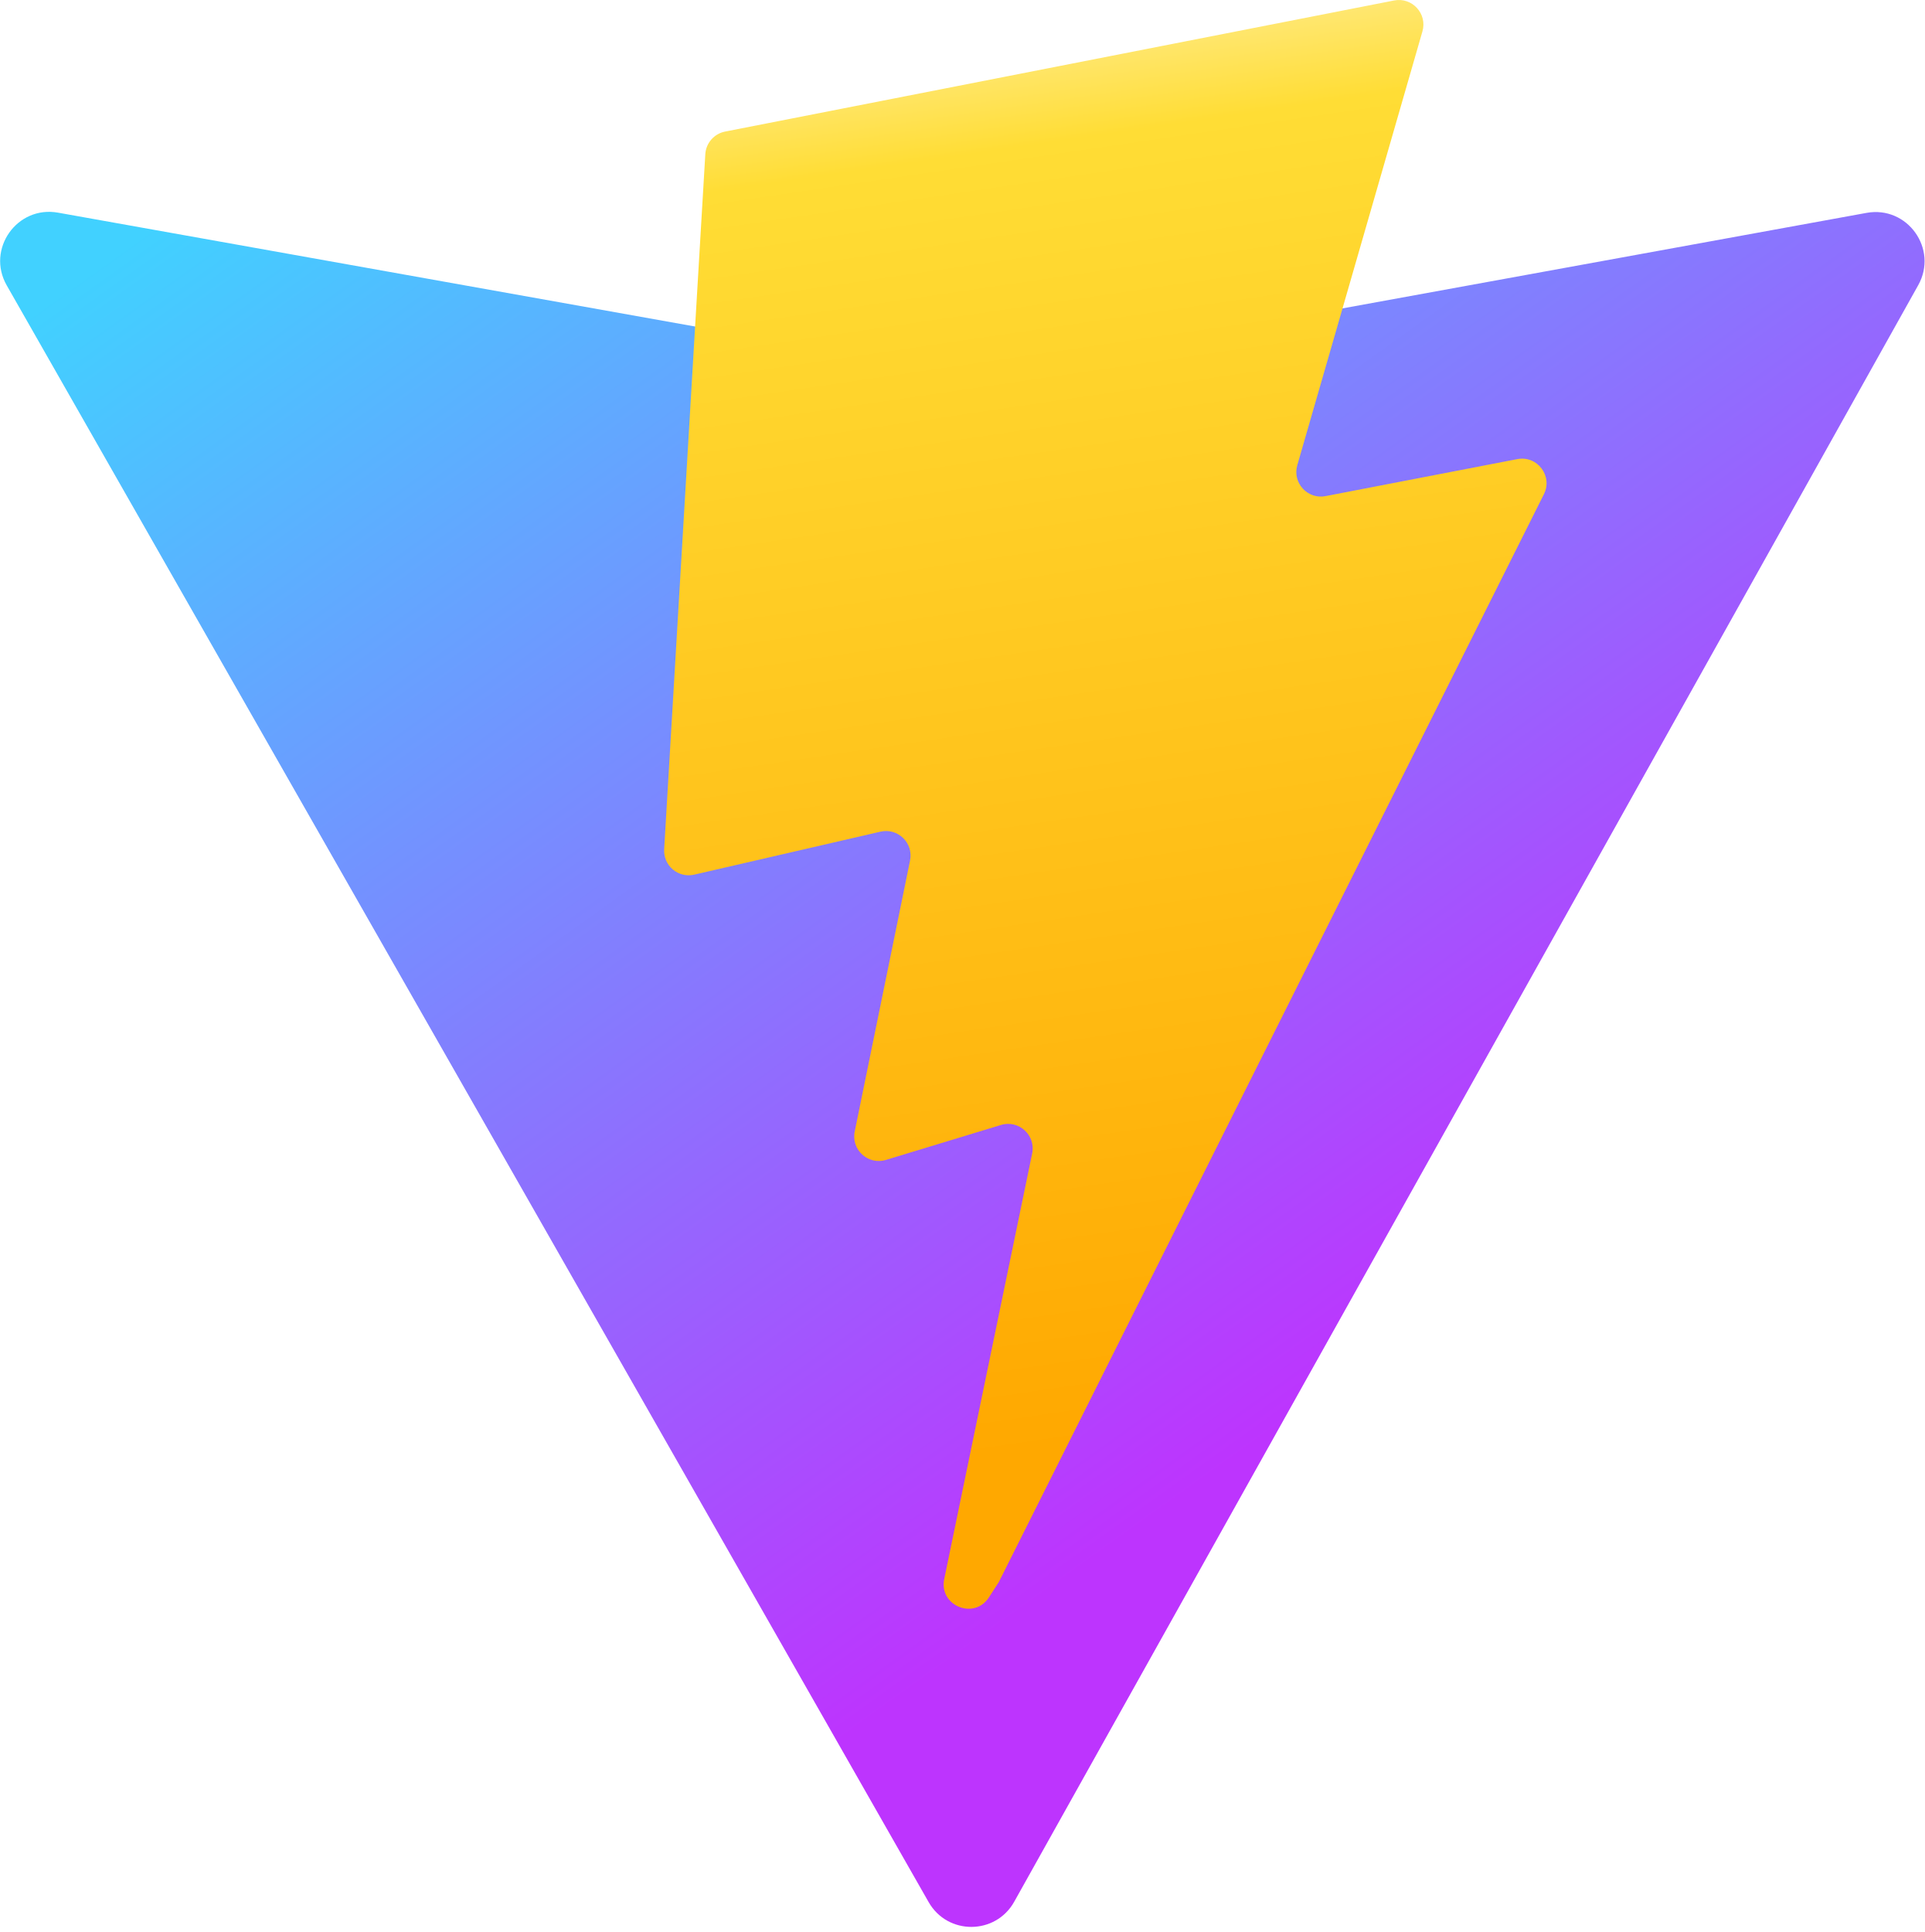
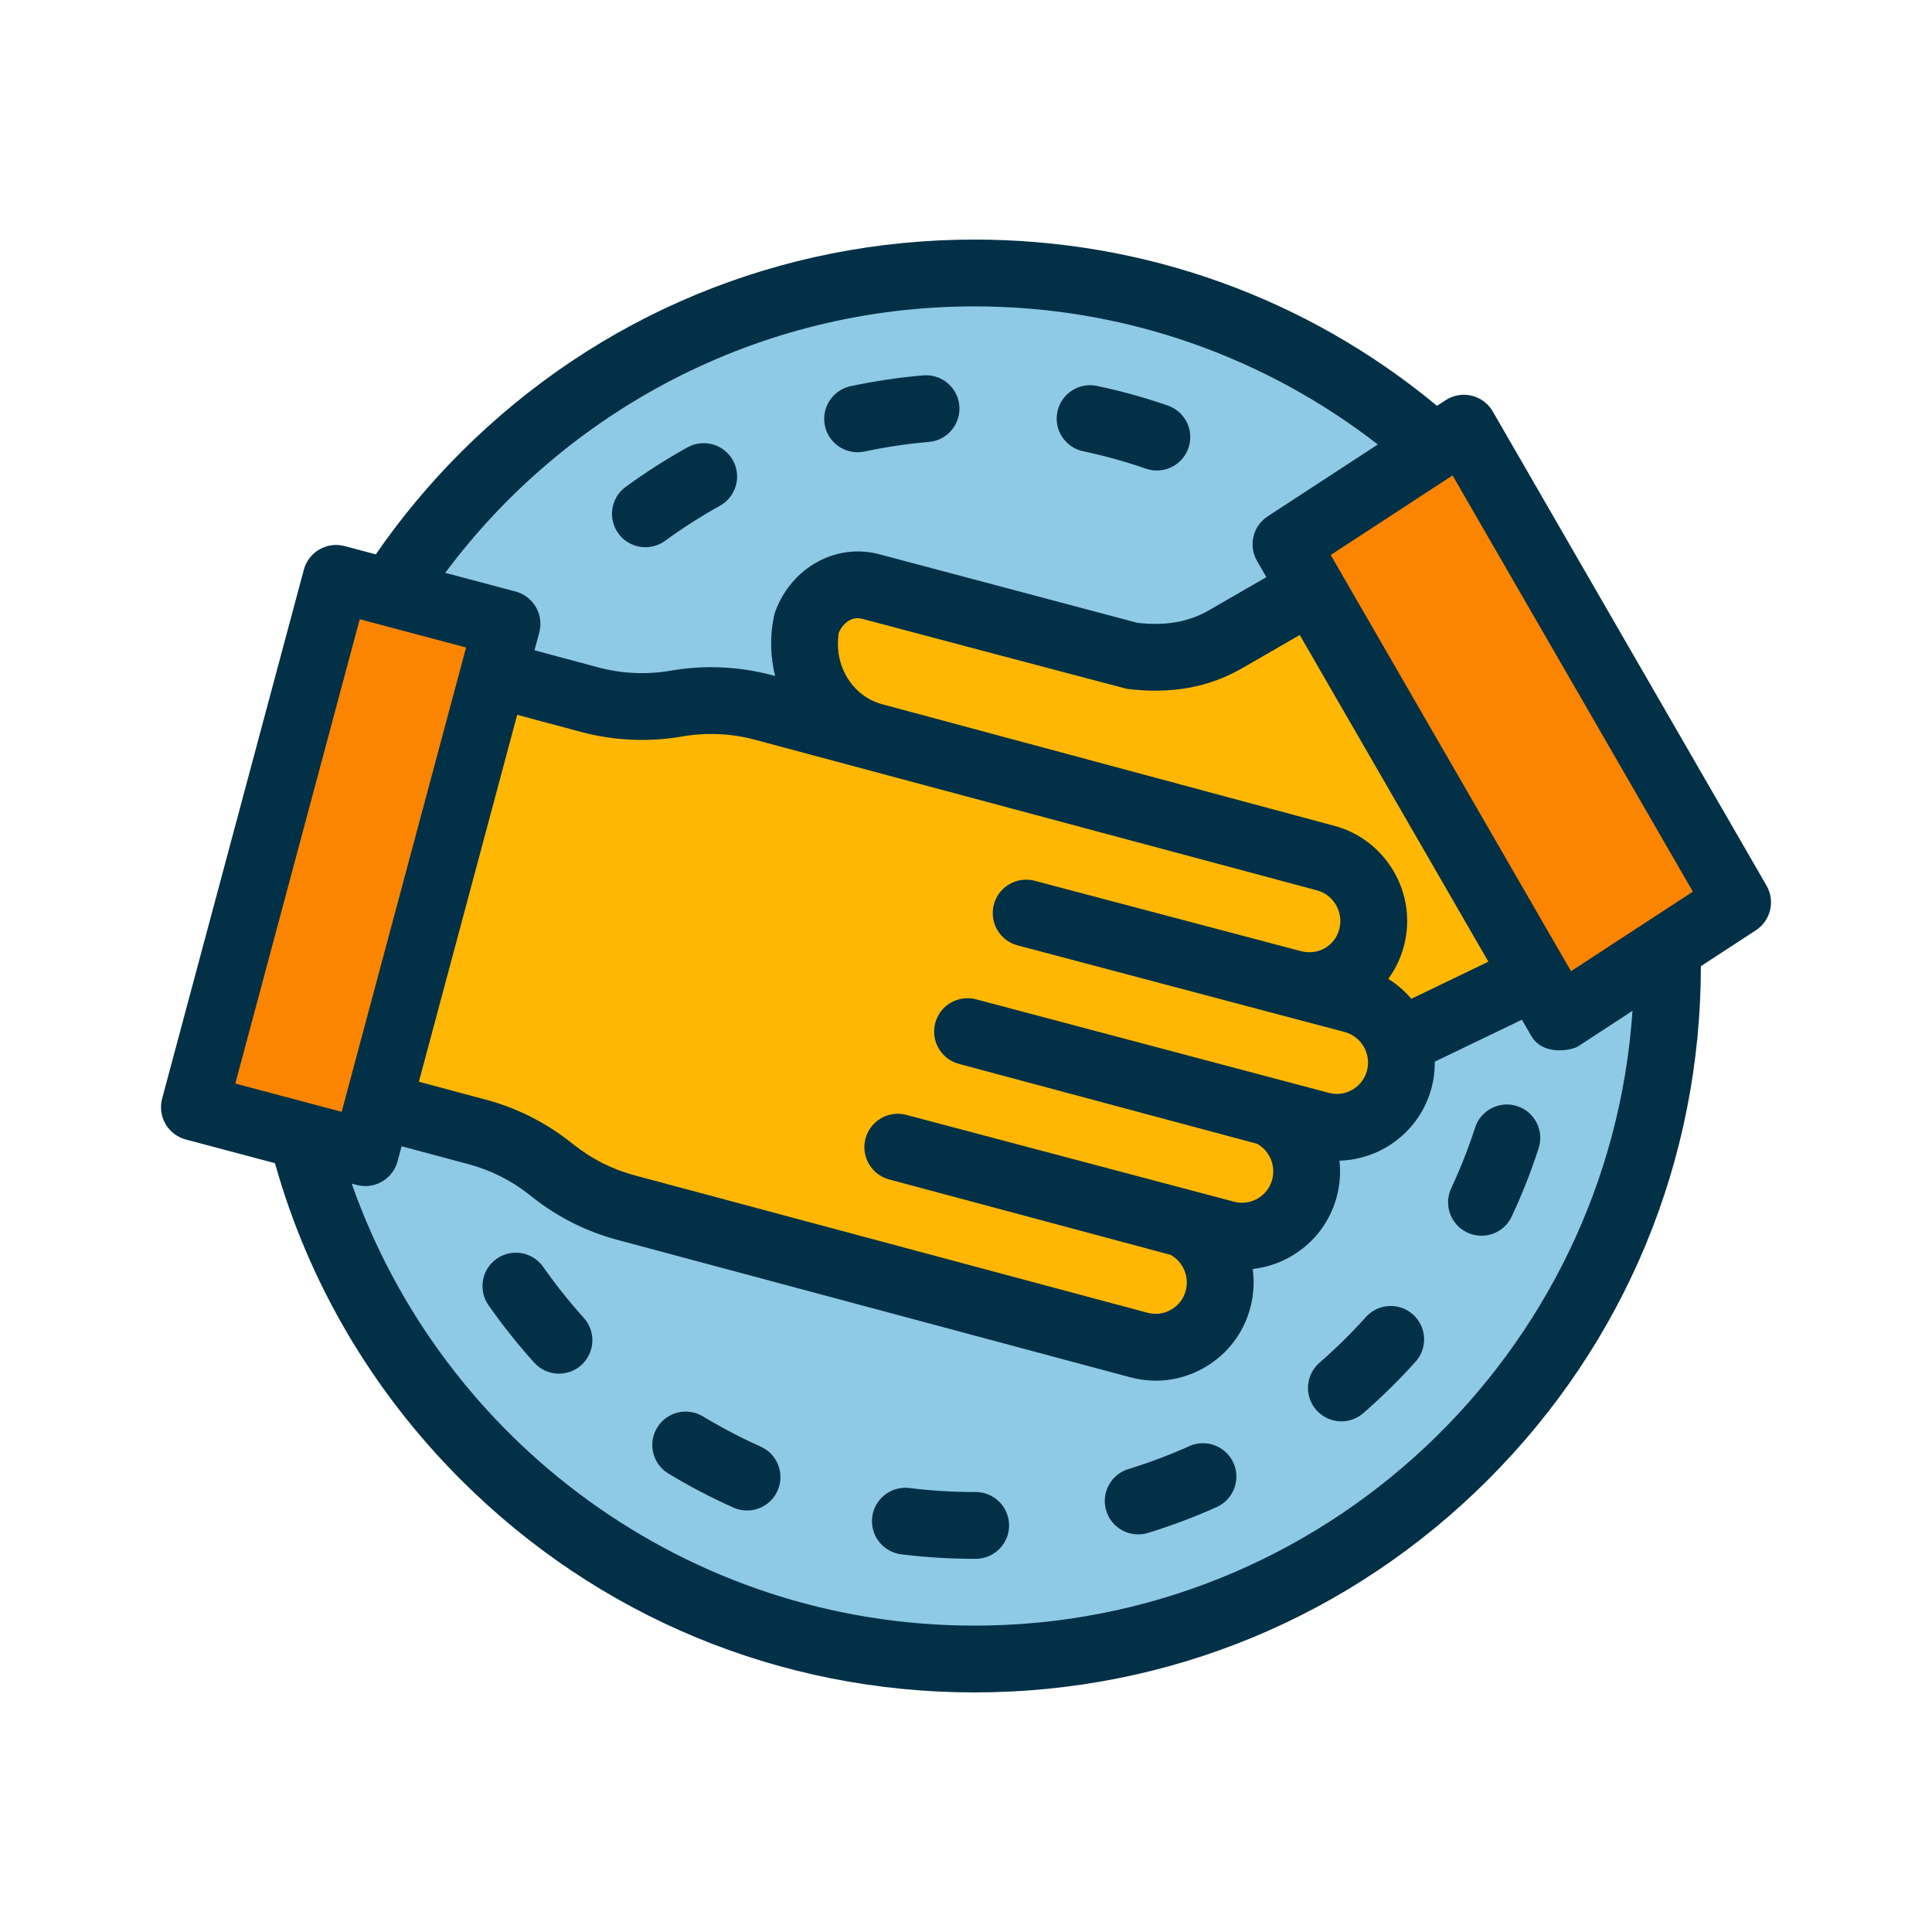
- <svg xmlns="http://www.w3.org/2000/svg" aria-hidden="true" role="img" class="iconify iconify--logos" width="31.88" height="32" preserveAspectRatio="xMidYMid meet" viewBox="0 0 256 257">
-   <defs>
-     <linearGradient id="IconifyId1813088fe1fbc01fb466" x1="-.828%" x2="57.636%" y1="7.652%" y2="78.411%">
-       <stop offset="0%" stop-color="#41D1FF" />
-       <stop offset="100%" stop-color="#BD34FE" />
-     </linearGradient>
-     <linearGradient id="IconifyId1813088fe1fbc01fb467" x1="43.376%" x2="50.316%" y1="2.242%" y2="89.03%">
-       <stop offset="0%" stop-color="#FFEA83" />
-       <stop offset="8.333%" stop-color="#FFDD35" />
-       <stop offset="100%" stop-color="#FFA800" />
-     </linearGradient>
-   </defs>
-   <path fill="url(#IconifyId1813088fe1fbc01fb466)" d="M255.153 37.938L134.897 252.976c-2.483 4.44-8.862 4.466-11.382.048L.875 37.958c-2.746-4.814 1.371-10.646 6.827-9.67l120.385 21.517a6.537 6.537 0 0 0 2.322-.004l117.867-21.483c5.438-.991 9.574 4.796 6.877 9.62Z" />
-   <path fill="url(#IconifyId1813088fe1fbc01fb467)" d="M185.432.063L96.44 17.501a3.268 3.268 0 0 0-2.634 3.014l-5.474 92.456a3.268 3.268 0 0 0 3.997 3.378l24.777-5.718c2.318-.535 4.413 1.507 3.936 3.838l-7.361 36.047c-.495 2.426 1.782 4.5 4.151 3.78l15.304-4.649c2.372-.72 4.652 1.36 4.15 3.788l-11.698 56.621c-.732 3.542 3.979 5.473 5.943 2.437l1.313-2.028l72.516-144.72c1.215-2.423-.88-5.186-3.54-4.672l-25.505 4.922c-2.396.462-4.435-1.77-3.759-4.114l16.646-57.705c.677-2.35-1.37-4.583-3.769-4.113Z" />
+ <svg xmlns="http://www.w3.org/2000/svg" height="800px" width="800px" version="1.1" id="Layer_1" viewBox="-51.2 -51.2 614.40 614.40" xml:space="preserve" fill="#023047">
+   <g id="SVGRepo_bgCarrier" stroke-width="0" />
+   <g id="SVGRepo_tracerCarrier" stroke-linecap="round" stroke-linejoin="round" />
+   <g id="SVGRepo_iconCarrier">
+     <circle style="fill:#8ecae6;" cx="258.69" cy="256.002" r="220.39" />
+     <path style="fill:#ffb703;" d="M308.508,157.321l-82.936-21.993c-8.713-2.335-17.367,2.902-20.553,11.633v-0.001 c-3.186,15.471,5.68,31.833,21.41,36.047l23.781,6.209l22.511,63.359l124.11,26.022l40.209-19.369l-71.015-123.009l-27.428,15.837 C330.526,156.715,320.978,158.879,308.508,157.321z" />
+     <polygon style="fill:#fb8500;" points="110.034,147.18 64.97,315.36 10.621,300.909 55.685,132.729 " />
+     <path style="fill:#ffb703;" d="M136.36,171.311l-30.595-8.197L69.002,300.312l31.559,8.456c8.379,2.245,16.215,6.169,23.032,11.534 l1.273,1.003c6.817,5.365,14.653,9.288,23.032,11.534l163.078,43.697c10.959,2.937,22.223-3.567,25.159-14.526l0,0 c2.947-10.999-3.56-22.379-14.56-25.326l16.892,4.526c10.959,2.937,22.223-3.567,25.159-14.526l0,0 c2.947-10.999-3.56-22.379-14.56-25.326l19.547,5.237c10.959,2.937,22.223-3.567,25.159-14.526l0,0 c2.946-10.994-3.639-22.4-14.634-25.346l-19.4-5.198c10.999,2.947,22.266-3.433,25.213-14.432l0.02-0.073 c2.946-10.994-3.639-22.4-14.634-25.346l-178.786-47.905c-9-2.412-18.418-2.831-27.597-1.228l0,0 C154.777,174.142,145.36,173.722,136.36,171.311z" />
+     <polygon style="fill:#fb8500;" points="357.756,121.891 444.813,272.677 501.378,235.75 414.322,84.963 " />
+     <g>
+       <path style="fill:#023047;" d="M327.011,408.691c-6.279,2.822-12.795,5.273-19.368,7.289c-5.608,1.72-8.76,7.659-7.041,13.268 c1.401,4.571,5.606,7.51,10.152,7.51c1.031,0,2.08-0.151,3.117-0.469c7.413-2.273,14.763-5.039,21.847-8.222 c5.35-2.405,7.739-8.691,5.334-14.041C338.648,408.675,332.36,406.287,327.011,408.691z" />
+       <path style="fill:#023047;" d="M221.514,92.623c0.734,0,1.481-0.076,2.227-0.236c6.717-1.434,13.604-2.459,20.468-3.05 c5.844-0.503,10.174-5.648,9.671-11.493c-0.503-5.844-5.642-10.171-11.492-9.672c-7.739,0.666-15.505,1.824-23.08,3.44 c-5.737,1.224-9.394,6.867-8.171,12.604C212.202,89.206,216.609,92.623,221.514,92.623z" />
+       <path style="fill:#023047;" d="M293.272,92.31c6.735,1.421,13.448,3.282,19.952,5.532c1.15,0.398,2.321,0.586,3.473,0.586 c4.401,0,8.518-2.759,10.037-7.152c1.917-5.544-1.023-11.592-6.567-13.509c-7.338-2.538-14.911-4.637-22.509-6.241 c-5.744-1.212-11.374,2.461-12.585,8.2C283.861,85.463,287.532,91.098,293.272,92.31z" />
+       <path style="fill:#023047;" d="M154.054,122.827c2.171,0,4.363-0.664,6.252-2.041c5.562-4.059,11.432-7.811,17.441-11.149 c5.128-2.849,6.976-9.315,4.127-14.443c-2.849-5.128-9.313-6.977-14.443-4.127c-6.771,3.761-13.382,7.987-19.648,12.558 c-4.738,3.457-5.777,10.102-2.32,14.841C147.544,121.316,150.776,122.827,154.054,122.827z" />
+       <path style="fill:#023047;" d="M259.081,423.283c-0.015,0-0.029,0-0.044,0h-0.347c-6.905,0-13.859-0.427-20.67-1.269 c-5.824-0.724-11.125,3.416-11.844,9.237c-0.72,5.821,3.416,11.125,9.237,11.844c7.673,0.948,15.504,1.43,23.276,1.43h0.432 c5.865-0.023,10.602-4.798,10.579-10.664C269.677,428.01,264.927,423.283,259.081,423.283z" />
+       <path style="fill:#023047;" d="M190.703,408.84c-6.28-2.805-12.452-6.036-18.346-9.604c-5.019-3.037-11.548-1.432-14.586,3.587 c-3.037,5.019-1.431,11.549,3.587,14.586c6.644,4.021,13.603,7.663,20.682,10.825c1.407,0.629,2.878,0.926,4.326,0.926 c4.063,0,7.94-2.344,9.704-6.292C198.461,417.514,196.059,411.232,190.703,408.84z" />
+       <path style="fill:#023047;" d="M431.276,300.558c-5.581-1.806-11.57,1.254-13.376,6.835c-2.117,6.544-4.67,13.025-7.59,19.264 c-2.486,5.313-0.194,11.635,5.118,14.122c1.456,0.681,2.987,1.004,4.494,1.004c3.996,0,7.823-2.264,9.627-6.122 c3.293-7.035,6.173-14.345,8.562-21.726C439.917,308.353,436.857,302.365,431.276,300.558z" />
+       <path style="fill:#023047;" d="M121.557,351.703c-3.365-4.805-9.987-5.973-14.792-2.61c-4.805,3.364-5.973,9.987-2.61,14.792 c4.444,6.346,9.33,12.484,14.523,18.244c2.098,2.326,4.988,3.508,7.89,3.508c2.535,0,5.079-0.903,7.11-2.734 c4.357-3.928,4.703-10.643,0.774-15C129.843,362.79,125.503,357.338,121.557,351.703z" />
+       <path style="fill:#023047;" d="M398.16,366.835c-4.363-3.917-11.079-3.558-14.998,0.807c-4.6,5.123-9.565,10.014-14.759,14.536 c-4.424,3.852-4.887,10.562-1.035,14.985c2.1,2.412,5.049,3.646,8.014,3.646c2.474,0,4.959-0.859,6.971-2.611 c5.847-5.092,11.437-10.598,16.615-16.364C402.886,377.468,402.524,370.754,398.16,366.835z" />
+       <path style="fill:#023047;" d="M510.576,230.439L423.52,79.653c-1.458-2.527-3.893-4.342-6.731-5.021 c-2.837-0.677-5.83-0.158-8.274,1.437l-2.733,1.784c-41.308-34.231-92.767-52.865-147.093-52.865 c-61.706,0-119.718,24.029-163.35,67.661c-10.085,10.085-19.096,20.953-27.029,32.446l-9.897-2.632 c-5.661-1.506-11.473,1.858-12.989,7.516L0.362,298.16c-0.731,2.724-0.346,5.627,1.066,8.069c1.413,2.441,3.738,4.221,6.463,4.945 l28.354,7.539c10.562,37.679,30.668,72.209,59.094,100.637c43.633,43.632,101.645,67.661,163.35,67.661 s119.717-24.029,163.35-67.661c43.618-43.619,67.645-101.609,67.66-163.292l17.485-11.414 C511.907,241.561,513.397,235.323,510.576,230.439z M487.153,232.352l-38.751,25.298l-76.42-132.362l38.751-25.298L487.153,232.352 z M371.363,296.334l-112.126-29.728c-5.672-1.522-11.49,1.845-13.008,7.51c-1.519,5.666,1.844,11.49,7.51,13.009l94.818,25.407 c3.926,2.177,6.031,6.843,4.81,11.402c-1.416,5.284-6.866,8.429-12.151,7.015l-104.159-27.593 c-5.666-1.519-11.49,1.844-13.009,7.51c-1.519,5.666,1.844,11.49,7.51,13.009l89.505,23.983c3.927,2.177,6.034,6.843,4.812,11.403 c-0.686,2.56-2.327,4.699-4.623,6.024c-2.294,1.324-4.966,1.677-7.528,0.991L150.647,322.58c-7.03-1.884-13.495-5.122-19.215-9.623 l-1.272-1.001c-7.992-6.29-17.027-10.814-26.851-13.446l-21.299-5.707l31.265-116.681l20.335,5.449 c10.42,2.791,21.546,3.287,32.173,1.432c7.605-1.328,15.565-0.974,23.02,1.024l178.785,47.906 c5.366,1.438,8.562,6.973,7.103,12.411c-1.429,5.325-6.778,8.363-12.181,6.928l-0.023-0.006 c-0.831-0.223-84.612-22.355-84.612-22.355c-5.669-1.519-11.489,1.845-13.008,7.51c-1.519,5.666,1.844,11.49,7.51,13.009 l104.01,27.553c5.367,1.438,8.563,6.973,7.125,12.338C382.099,294.603,376.642,297.752,371.363,296.334z M390.288,260.095 c2.215-3.021,3.916-6.494,4.943-10.328c2.159-8.057,1.04-16.493-3.15-23.751c-4.191-7.257-10.937-12.445-18.995-14.603 l-143.762-38.664c-9.561-2.562-15.48-12.477-13.764-22.807c1.28-2.835,4.011-5.263,7.432-4.348c0,0,83.724,22.208,84.198,22.267 c13.985,1.748,25.994-0.413,36.717-6.605l18.232-10.527l59.987,103.901l-24.503,11.805 C395.543,263.981,393.081,261.829,390.288,260.095z M258.69,46.232c48.273,0,92.78,16.402,128.268,43.911l-35.009,22.855 c-4.722,3.083-6.212,9.32-3.391,14.205l2.962,5.131l-18.232,10.527c-6.495,3.75-13.747,5.028-22.776,4.005l-82.043-21.795 c-13.745-3.684-27.991,4.162-33.132,18.249c-0.177,0.489-0.321,0.99-0.425,1.5c-1.337,6.491-1.118,12.946,0.39,18.957l-0.998-0.268 c-10.422-2.793-21.547-3.287-32.173-1.432c-7.603,1.33-15.563,0.974-23.02-1.024l-20.336-5.45l1.52-5.674 c0.731-2.724,0.346-5.627-1.066-8.069c-1.413-2.441-3.738-4.221-6.463-4.945l-22.371-5.949 C128.661,79.586,189.844,46.232,258.69,46.232z M63.2,145.717l33.819,8.992L57.454,302.371l-33.82-8.992L63.2,145.717z M258.69,465.769c-91.43,0-169.382-58.798-198.037-140.566l1.588,0.423c0.914,0.243,1.832,0.359,2.736,0.359 c4.69,0,8.981-3.131,10.253-7.875l1.283-4.788l21.299,5.707c7.029,1.883,13.493,5.12,19.214,9.623l1.272,1 c7.991,6.289,17.026,10.813,26.851,13.446l163.079,43.697c2.684,0.719,5.409,1.076,8.117,1.076c5.4,0,10.73-1.416,15.53-4.189 c7.209-4.161,12.366-10.882,14.52-18.923c1.118-4.174,1.337-8.38,0.774-12.411c12.396-1.371,23.3-10.161,26.716-22.915 c1.037-3.868,1.3-7.765,0.886-11.524c13.426-0.371,25.612-9.471,29.261-23.09c0.752-2.805,1.075-5.623,1.047-8.395l27.698-13.346 l2.836,4.911c3.83,6.917,13.263,4.72,15.005,3.584l17.333-11.315C460.595,379.297,369.563,465.769,258.69,465.769z" />
+     </g>
+   </g>
</svg>
